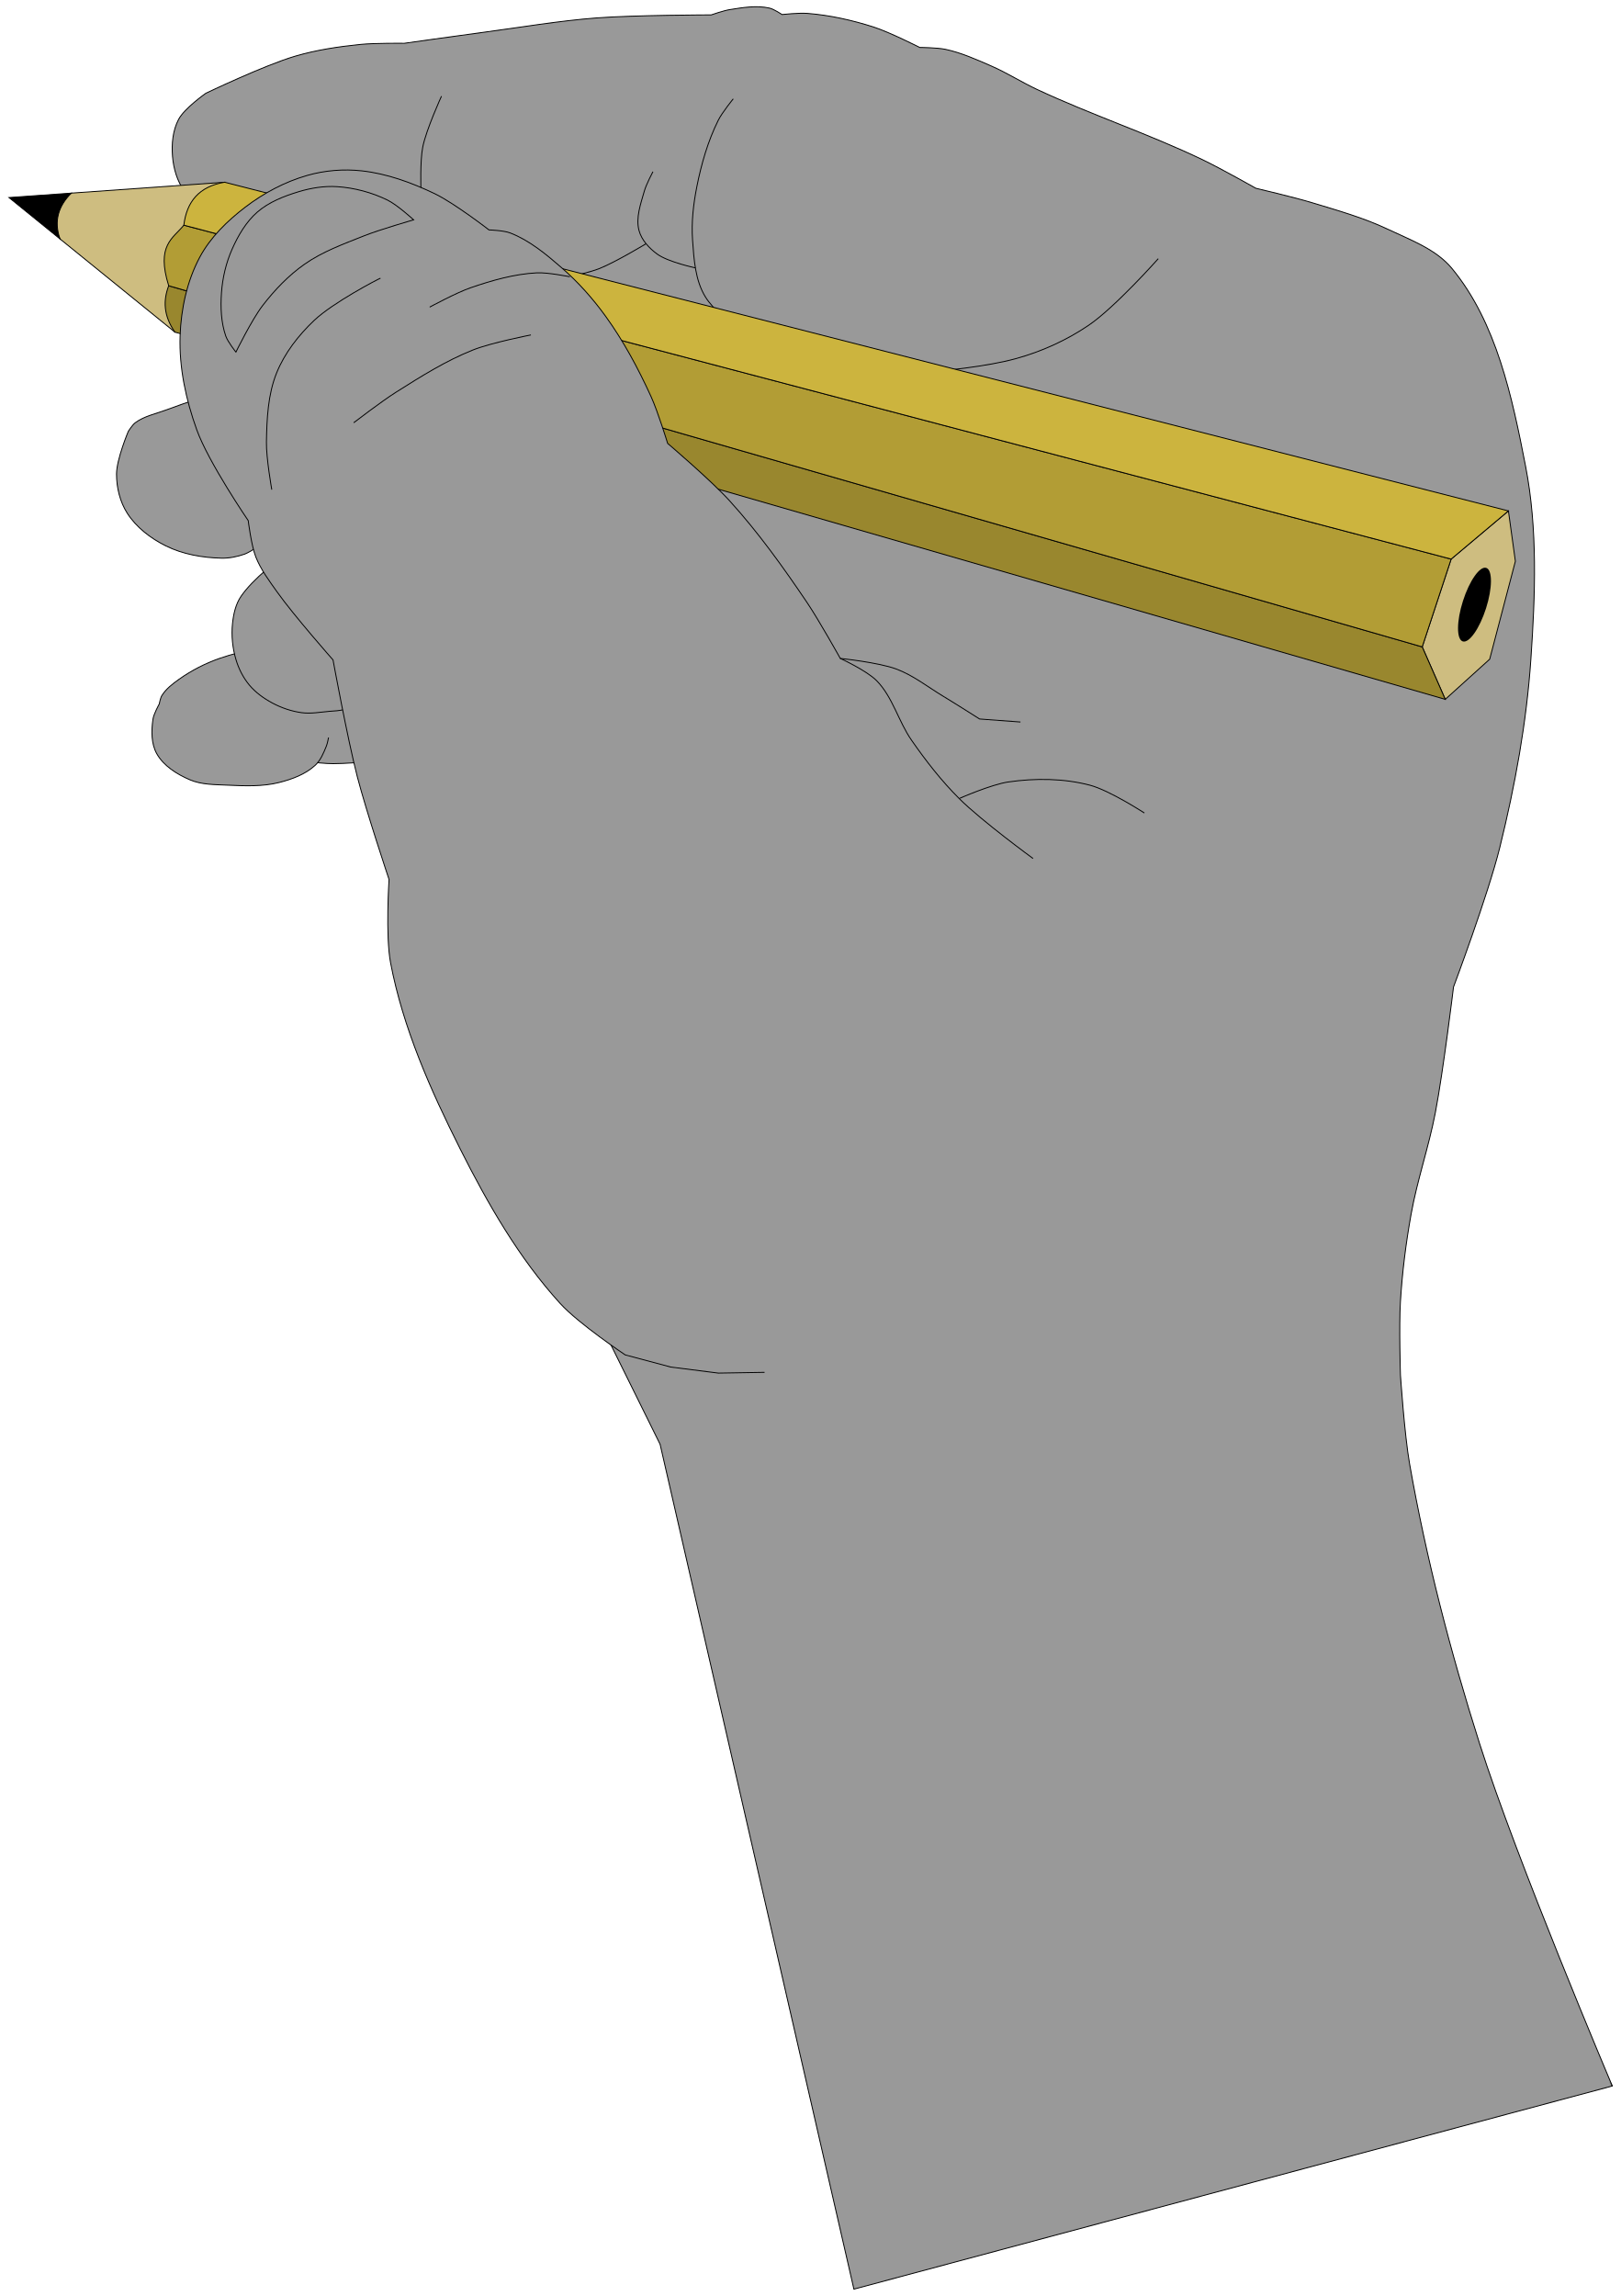
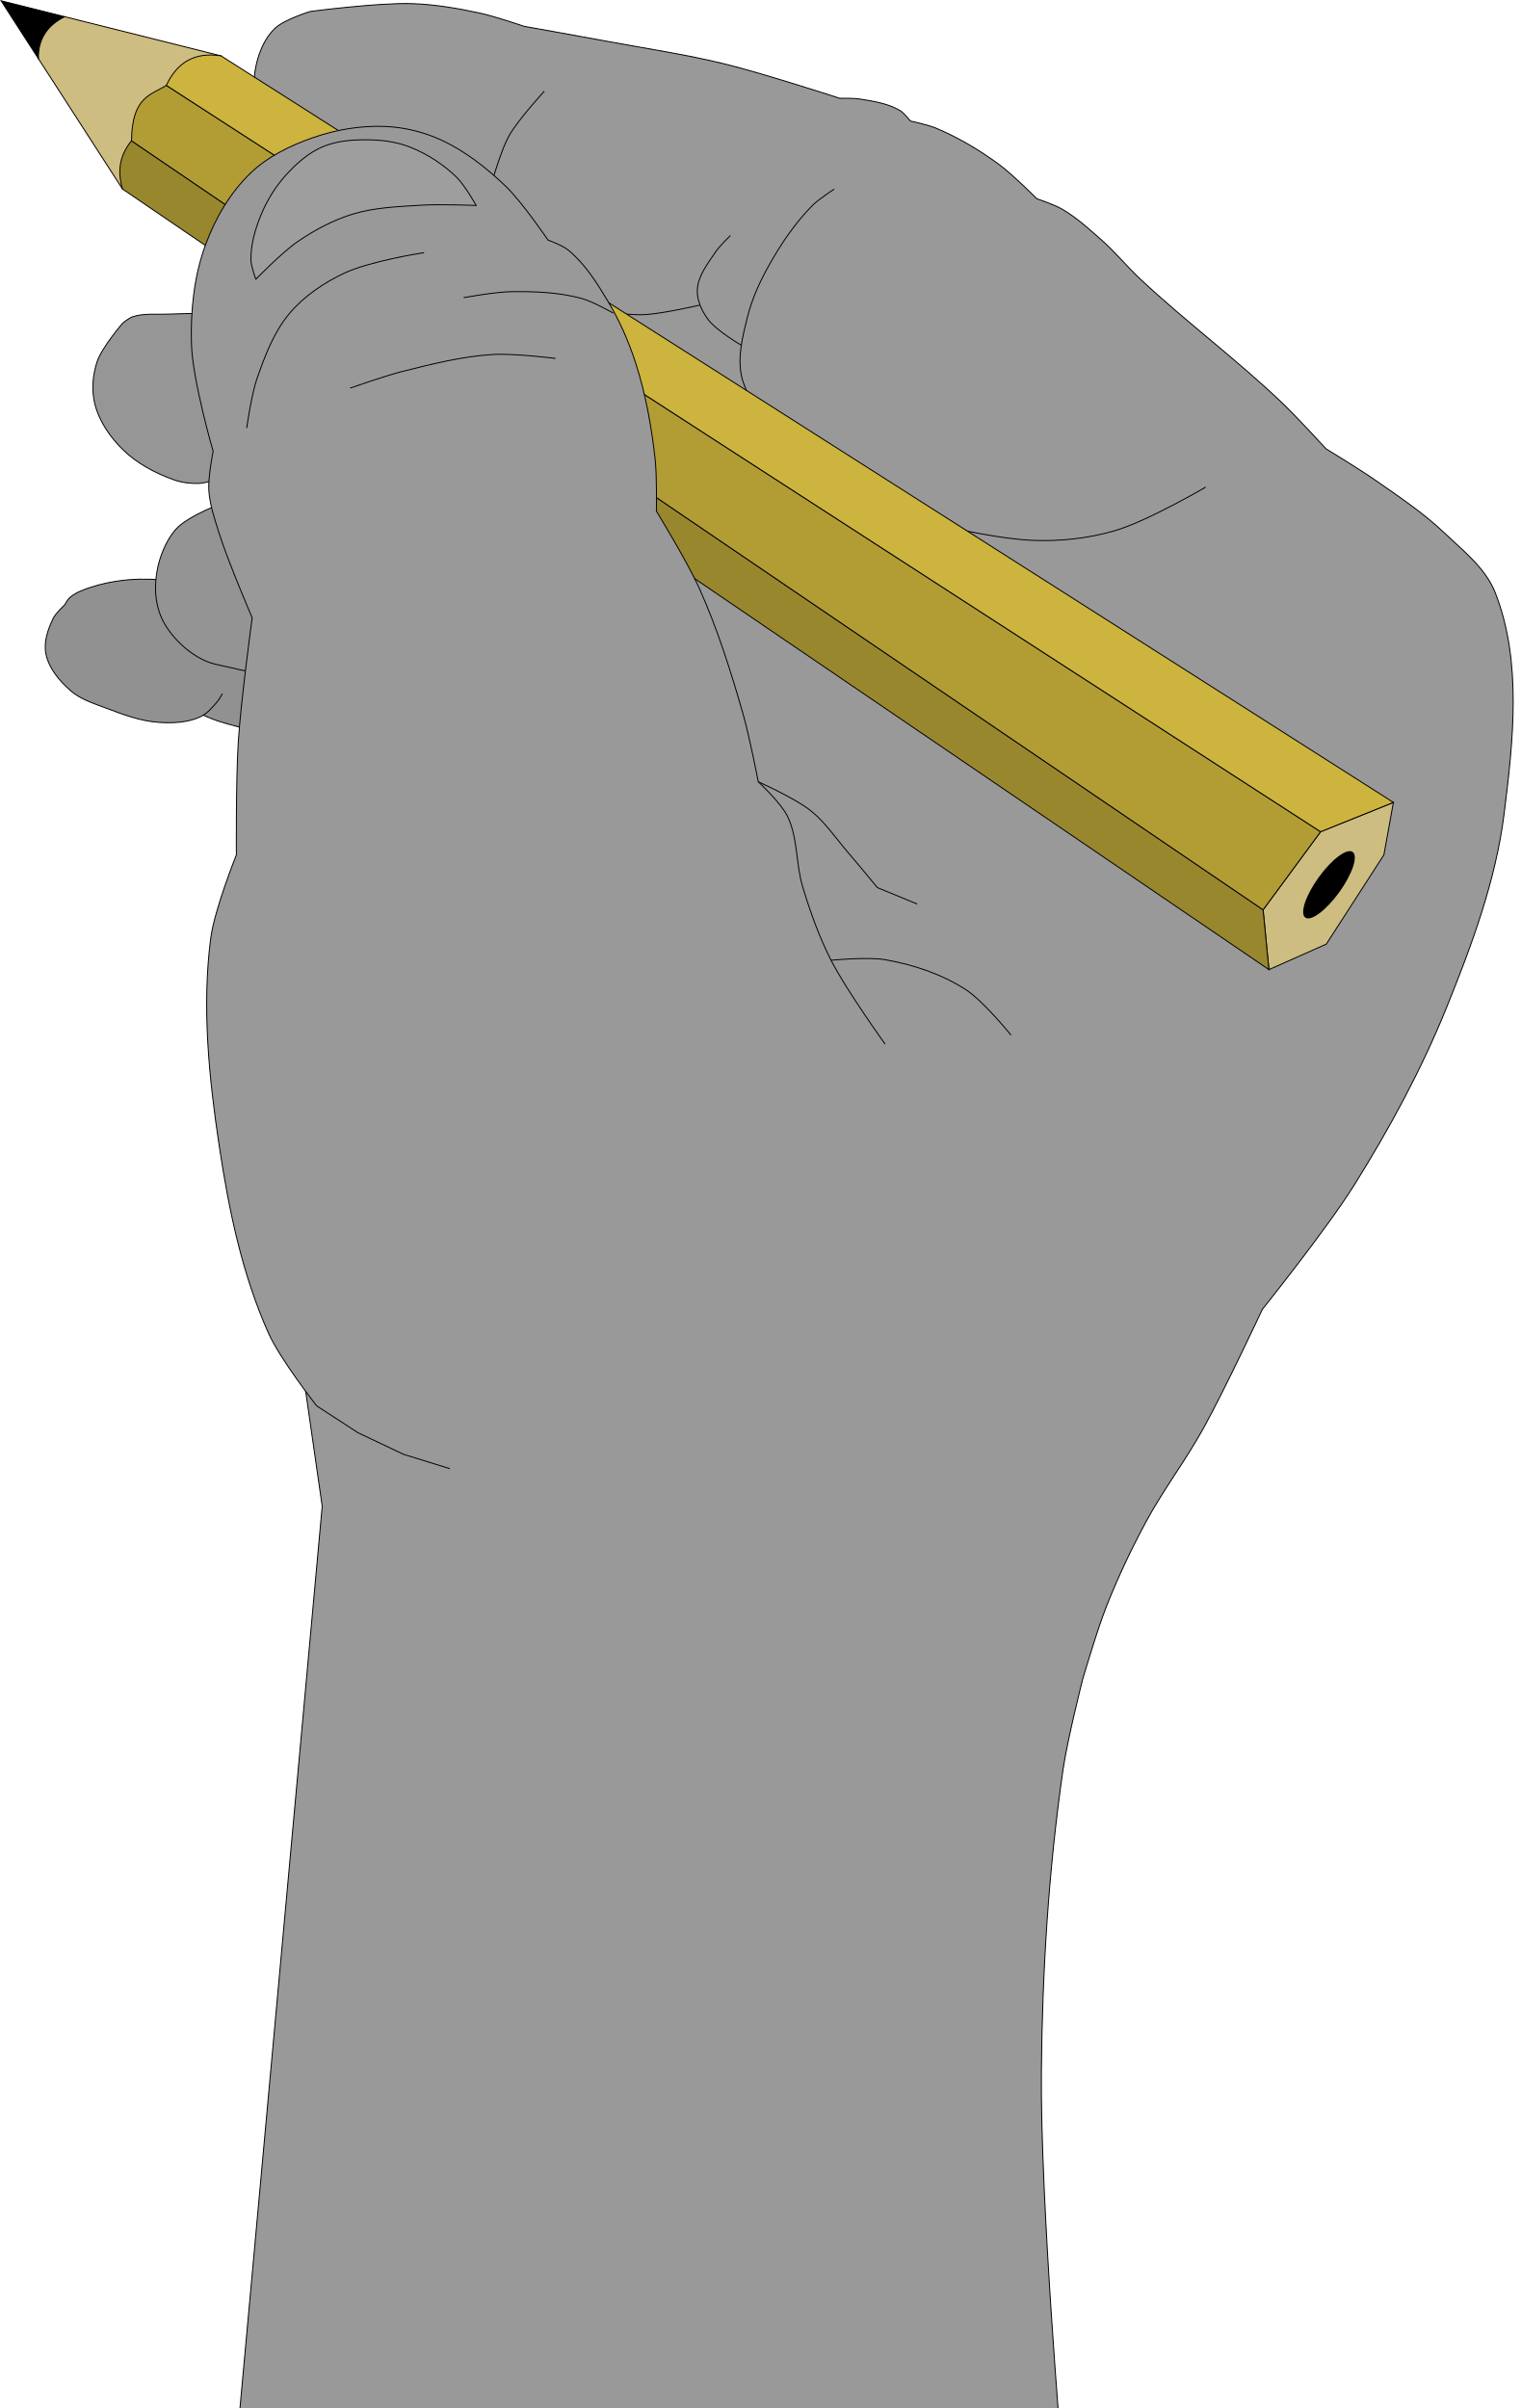
- <svg xmlns="http://www.w3.org/2000/svg" width="1800" height="2550" viewBox="0 0 476.25 674.687" version="1.1" id="svg5" xml:space="preserve">
+ <svg xmlns="http://www.w3.org/2000/svg" width="1610" height="2550" viewBox="0 0 425.979 674.687" version="1.1" id="svg5" xml:space="preserve">
  <defs id="defs2" />
-   <g id="g3337" transform="translate(-77.44601,-70.36986)">
-     <g id="g328" style="fill:#999999;fill-opacity:1">
+   <g id="g3337" transform="rotate(18.12902,441.9996,-185.741)">
+     <g id="g328" style="fill:#999999;fill-opacity:1" transform="translate(25.43342,6.530571)">
      <path style="fill:#999999;fill-opacity:1;stroke:#000000;stroke-width:0.265px;stroke-linecap:butt;stroke-linejoin:miter;stroke-opacity:1" d="m 319.465,309.677 c 0,0 -56.645,27.142 -69.41,53.393 -13.167,27.077 0.89,90.322 0.89,90.322 l 20.467,41.379 56.952,248.275 222.848,-59.695 -163.602,-312.731" id="path1793" />
-       <g id="g8078" style="display:inline;fill:#999999;fill-opacity:1">
-         <path style="fill:#999999;fill-opacity:1;stroke:#000000;stroke-width:0.265px;stroke-linecap:butt;stroke-linejoin:miter;stroke-opacity:1" d="m 162.625,293.437 c 0,0 8.468,1.359 12.736,1.335 14.352,-0.083 42.768,-4.98 42.768,-4.98 l 8.338,-31.17 -69.793,12.902" id="path1795" />
-         <path style="display:inline;fill:#999999;fill-opacity:1;stroke:#000000;stroke-width:0.265px;stroke-linecap:butt;stroke-linejoin:miter;stroke-opacity:1" d="m 184.878,255.431 c 0,0 -29.083,3.613 -42.827,8.377 -4.232,1.467 -8.3,3.546 -11.956,6.135 -1.903,1.348 -3.844,2.833 -5.078,4.811 -0.46,0.737 -0.779,2.488 -0.779,2.488 0,0 -1.624,2.893 -1.851,4.498 -0.474,3.343 -0.534,7.114 1.101,10.068 2.006,3.626 5.945,6.074 9.753,7.708 3.407,1.462 7.308,1.406 11.012,1.573 5.088,0.23 10.322,0.466 15.259,-0.787 3.774,-0.958 7.676,-2.397 10.54,-5.034 1.608,-1.48 2.48,-3.639 3.303,-5.663 0.326,-0.801 0.629,-2.517 0.629,-2.517" id="path943" />
+       <g id="g8078" style="display:inline;fill:#919191;fill-opacity:1">
+         <path style="fill:#919191;fill-opacity:1;stroke:#000000;stroke-width:0.265px;stroke-linecap:butt;stroke-linejoin:miter;stroke-opacity:1" d="m 162.625,293.437 c 0,0 8.468,1.359 12.736,1.335 14.352,-0.083 42.768,-4.98 42.768,-4.98 l 8.338,-31.17 -69.793,12.902" id="path1795" />
+         <path style="display:inline;fill:#919191;fill-opacity:1;stroke:#000000;stroke-width:0.265px;stroke-linecap:butt;stroke-linejoin:miter;stroke-opacity:1" d="m 184.878,255.431 c 0,0 -29.083,3.613 -42.827,8.377 -4.232,1.467 -8.3,3.546 -11.956,6.135 -1.903,1.348 -3.844,2.833 -5.078,4.811 -0.46,0.737 -0.779,2.488 -0.779,2.488 0,0 -1.624,2.893 -1.851,4.498 -0.474,3.343 -0.534,7.114 1.101,10.068 2.006,3.626 5.945,6.074 9.753,7.708 3.407,1.462 7.308,1.406 11.012,1.573 5.088,0.23 10.322,0.466 15.259,-0.787 3.774,-0.958 7.676,-2.397 10.54,-5.034 1.608,-1.48 2.48,-3.639 3.303,-5.663 0.326,-0.801 0.629,-2.517 0.629,-2.517" id="path943" />
      </g>
      <g id="g6545" style="fill:#999999;fill-opacity:1">
        <path style="display:inline;fill:#999999;fill-opacity:1;stroke:#000000;stroke-width:0.265px;stroke-linecap:butt;stroke-linejoin:miter;stroke-opacity:1" d="m 147.018,133.986 c 0,0 -6.035,-1.156 -8.753,-2.507 -2.49,-1.238 -5.041,-2.755 -6.674,-5.006 -2.094,-2.885 -3.152,-6.57 -3.448,-10.122 -0.306,-3.669 0.066,-7.643 1.78,-10.901 1.721,-3.272 8.009,-7.675 8.009,-7.675 0,0 17.161,-8.228 26.251,-10.901 6.217,-1.828 12.686,-2.788 19.132,-3.448 4.28,-0.438 12.903,-0.334 12.903,-0.334 0,0 15.493,-2.195 23.248,-3.226 11.078,-1.472 22.116,-3.374 33.259,-4.227 11.206,-0.858 33.704,-0.89 33.704,-0.89 0,0 3.585,-1.26 5.45,-1.557 3.847,-0.614 7.876,-1.291 11.68,-0.445 1.344,0.299 3.671,1.891 3.671,1.891 0,0 4.974,-0.53 7.453,-0.334 6.604,0.523 13.157,1.985 19.466,4.004 4.711,1.508 13.571,6.007 13.571,6.007 0,0 5.092,0.026 7.564,0.556 4.668,1 9.083,2.986 13.459,4.894 4.621,2.015 8.893,4.761 13.459,6.897 15.908,7.439 32.658,12.998 48.498,20.578 5.387,2.578 15.795,8.454 15.795,8.454 0,0 11.04,2.585 16.463,4.227 7.52,2.277 15.148,4.42 22.247,7.786 6.676,3.166 14.212,5.865 18.91,11.568 13.13,15.938 17.671,37.787 21.613,58.057 3.605,18.537 2.852,37.79 1.573,56.631 -1.267,18.664 -4.645,37.21 -9.124,55.373 -3.452,14.001 -13.617,41.062 -13.617,41.062 0,0 -3.002,24.713 -5.339,36.93 -1.919,10.034 -5.312,19.756 -7.119,29.811 -1.535,8.543 -2.626,17.185 -3.148,25.85 -0.431,7.145 0.015,21.473 0.015,21.473 0,0 1.176,17.48 2.689,26.092 4.882,27.791 12.005,55.225 20.543,82.119 10.89,34.304 39.013,100.678 39.013,100.678" id="path923" />
        <path style="fill:#999999;fill-opacity:1;stroke:#000000;stroke-width:0.265px;stroke-linecap:butt;stroke-linejoin:miter;stroke-opacity:1" d="m 281.828,149.093 c 0,0 -8.032,-1.706 -11.256,-4.053 -2.357,-1.716 -4.594,-4.105 -5.349,-6.922 -1.013,-3.782 0.505,-7.874 1.573,-11.641 0.563,-1.987 2.517,-5.663 2.517,-5.663" id="path931" />
        <path style="fill:#999999;fill-opacity:1;stroke:#000000;stroke-width:0.265px;stroke-linecap:butt;stroke-linejoin:miter;stroke-opacity:1" d="m 304.533,173.962 c 0,0 -15.317,-9.05 -19.803,-16.338 -2.988,-4.853 -3.369,-10.99 -3.775,-16.675 -0.375,-5.247 0.234,-10.571 1.258,-15.731 1.33,-6.701 3.251,-13.389 6.292,-19.506 1.14,-2.293 4.405,-6.292 4.405,-6.292" id="path929" />
        <path style="fill:#999999;fill-opacity:1;stroke:#000000;stroke-width:0.265px;stroke-linecap:butt;stroke-linejoin:miter;stroke-opacity:1" d="m 267.288,141.99 c 0,0 -8.899,5.377 -13.705,7.296 -2.793,1.115 -8.694,2.413 -8.694,2.413" id="path933" />
        <path style="fill:#999999;fill-opacity:1;stroke:#000000;stroke-width:0.265px;stroke-linecap:butt;stroke-linejoin:miter;stroke-opacity:1" d="m 201.138,126.009 c 0,0 -0.283,-8.365 0.532,-12.432 1.044,-5.205 5.506,-14.944 5.506,-14.944" id="path935" />
        <path style="fill:#999999;fill-opacity:1;stroke:#000000;stroke-width:0.265px;stroke-linecap:butt;stroke-linejoin:miter;stroke-opacity:1" d="m 417.797,146.385 c 0,0 -12.656,14.274 -20.467,19.577 -6.479,4.399 -13.807,7.709 -21.357,9.789 -16.563,4.562 -51.239,5.543 -51.239,5.543" id="path1057" />
      </g>
-       <path style="display:inline;fill:#999999;fill-opacity:1;stroke:#000000;stroke-width:0.265px;stroke-linecap:butt;stroke-linejoin:miter;stroke-opacity:1" d="m 177.296,222.649 c 0,0 -22.021,12.774 -29.011,22.925 -1.59,2.308 -2.226,5.235 -2.517,8.023 -0.369,3.537 0.005,7.211 1.023,10.618 0.805,2.697 2.127,5.313 3.933,7.472 1.834,2.192 4.243,3.924 6.764,5.27 2.655,1.418 5.591,2.425 8.573,2.832 2.705,0.369 5.461,-0.149 8.18,-0.393 1.484,-0.134 3.014,-0.125 4.431,-0.586 15.123,-4.916 41.931,-22.75 41.931,-22.75" id="path941" />
-       <path style="fill:#999999;fill-opacity:1;stroke:#000000;stroke-width:0.265px;stroke-linecap:butt;stroke-linejoin:miter;stroke-opacity:1" d="m 158.725,179.962 c 0,0 -21.735,6.865 -32.406,10.854 -3.083,1.153 -6.485,1.809 -9.124,3.775 -0.867,0.646 -2.045,2.517 -2.045,2.517 0,0 -3.459,8.234 -3.461,12.585 -0.002,3.969 1.012,8.137 3.146,11.484 2.66,4.172 6.893,7.398 11.326,9.596 5.004,2.481 10.776,3.493 16.36,3.618 2.304,0.052 4.633,-0.433 6.81,-1.188 1,-0.346 2.794,-1.507 2.794,-1.507 l 35.411,-17.519" id="path939" />
+       <path style="display:inline;fill:#949494;fill-opacity:1;stroke:#000000;stroke-width:0.265px;stroke-linecap:butt;stroke-linejoin:miter;stroke-opacity:1" d="m 177.296,222.649 c 0,0 -22.021,12.774 -29.011,22.925 -1.59,2.308 -2.226,5.235 -2.517,8.023 -0.369,3.537 0.005,7.211 1.023,10.618 0.805,2.697 2.127,5.313 3.933,7.472 1.834,2.192 4.243,3.924 6.764,5.27 2.655,1.418 5.591,2.425 8.573,2.832 2.705,0.369 5.461,-0.149 8.18,-0.393 1.484,-0.134 3.014,-0.125 4.431,-0.586 15.123,-4.916 41.931,-22.75 41.931,-22.75" id="path941" />
+       <path style="fill:#969696;fill-opacity:1;stroke:#000000;stroke-width:0.265px;stroke-linecap:butt;stroke-linejoin:miter;stroke-opacity:1" d="m 158.725,179.962 c 0,0 -21.735,6.865 -32.406,10.854 -3.083,1.153 -6.485,1.809 -9.124,3.775 -0.867,0.646 -2.045,2.517 -2.045,2.517 0,0 -3.459,8.234 -3.461,12.585 -0.002,3.969 1.012,8.137 3.146,11.484 2.66,4.172 6.893,7.398 11.326,9.596 5.004,2.481 10.776,3.493 16.36,3.618 2.304,0.052 4.633,-0.433 6.81,-1.188 1,-0.346 2.794,-1.507 2.794,-1.507 l 35.411,-17.519" id="path939" />
    </g>
    <g id="g6537" transform="translate(47.82183,7.507445)">
      <path style="fill:#cebd80;fill-opacity:1;stroke:#000000;stroke-width:0.265px;stroke-linecap:butt;stroke-linejoin:miter;stroke-opacity:1" d="m 472.872,212.997 -16.832,14.158 -8.495,25.799 6.764,15.416 13.057,-11.798 7.551,-28.788 z" id="path5494" />
      <ellipse style="fill:#000000;fill-opacity:1;stroke:none;stroke-width:1;stroke-linejoin:round;stroke-dasharray:none;stroke-opacity:1" id="path5548" cx="514.124" cy="88.397" rx="3.559" ry="11.339" transform="rotate(17.70191)" />
      <path style="fill:#cebd80;fill-opacity:1;stroke:#000000;stroke-width:0.265px;stroke-linecap:butt;stroke-linejoin:miter;stroke-opacity:1" d="m 95.644,116.409 -45.062,3.201 -7.868,3.971 4.534,9.488 33.766,27.386 z" id="path6528" />
      <path style="display:inline;fill:#99872e;fill-opacity:1;stroke:#000000;stroke-width:0.265px;stroke-linecap:butt;stroke-linejoin:miter;stroke-opacity:1" d="M 447.545,252.953 79.199,146.83 c -1.628,4.263 -1.578,8.736 1.815,13.626 L 454.309,268.37 Z" id="path6488" />
      <path style="display:inline;fill:#b29d35;fill-opacity:1;stroke:#000000;stroke-width:0.265px;stroke-linecap:butt;stroke-linejoin:miter;stroke-opacity:1" d="M 456.04,227.155 83.648,129.032 c -3.229,3.937 -8.179,5.907 -4.449,17.798 L 447.545,252.953 Z" id="path6486" />
      <path style="fill:#ccb43e;fill-opacity:1;stroke:#000000;stroke-width:0.265px;stroke-linecap:butt;stroke-linejoin:miter;stroke-opacity:1" d="M 472.872,212.997 95.644,116.409 c -7.531,1.227 -11.173,5.736 -11.996,12.623 l 372.391,98.123 z" id="path6484" />
      <path style="fill:#000000;fill-opacity:1;stroke:#000000;stroke-width:0.265px;stroke-linecap:butt;stroke-linejoin:miter;stroke-opacity:1" d="m 32.258,120.912 14.99,12.158 C 45.409,127.807 46.788,123.39 50.582,119.61 Z" id="path6492" />
    </g>
-     <g id="g3286" style="fill:#999999;fill-opacity:1">
+     <g id="g3286" style="fill:#999999;fill-opacity:1" transform="translate(25.43342,6.530571)">
      <path style="fill:#999999;fill-opacity:1;stroke:#000000;stroke-width:0.265px;stroke-linecap:butt;stroke-linejoin:miter;stroke-opacity:1" d="m 377.307,282.536 -12.013,-0.89 c 0,0 -7.083,-4.508 -10.679,-6.674 -4.554,-2.744 -8.811,-6.153 -13.793,-8.009 -5.234,-1.949 -16.463,-3.115 -16.463,-3.115 0,0 -6.218,-11.17 -9.789,-16.463 -6.985,-10.352 -14.299,-20.563 -22.692,-29.811 -5.572,-6.139 -18.242,-16.908 -18.242,-16.908 0,0 -2.869,-9.355 -4.894,-13.793 -3.749,-8.218 -8.058,-16.26 -13.348,-23.582 -3.751,-5.192 -8.065,-10.04 -12.903,-14.238 -4.598,-3.99 -9.448,-8.042 -15.128,-10.234 -1.957,-0.755 -6.229,-0.89 -6.229,-0.89 0,0 -10.227,-7.914 -16.018,-10.679 -6.731,-3.214 -13.943,-5.856 -21.357,-6.674 -5.325,-0.587 -10.866,-0.137 -16.018,1.335 -6.569,1.877 -12.817,5.192 -18.242,9.344 -5.253,4.02 -10.227,8.851 -13.348,14.683 -3.751,7.009 -5.508,15.192 -5.784,23.137 -0.324,9.333 1.731,18.799 4.894,27.586 3.465,9.624 15.128,26.696 15.128,26.696 0,0 0.889,7.297 2.225,10.679 1.467,3.714 3.917,6.978 6.229,10.234 5.003,7.045 16.463,20.022 16.463,20.022 0,0 4.208,22.965 7.119,34.26 2.634,10.221 9.344,30.256 9.344,30.256 0,0 -1.08,16.457 0.445,24.472 3.641,19.133 11.714,37.328 20.467,54.727 8.098,16.097 17.242,32.054 29.366,45.384 5.47,6.015 19.132,15.128 19.132,15.128 l 13.348,3.559 14.016,1.78 13.571,-0.222" id="path921" />
-       <path style="fill:#999999;fill-opacity:1;stroke:#000000;stroke-width:0.265px;stroke-linecap:butt;stroke-linejoin:miter;stroke-opacity:1" d="m 146.77,173.827 c 0,0 4.653,-9.519 7.865,-13.686 3.509,-4.552 7.567,-8.81 12.27,-12.113 5.278,-3.707 11.469,-5.952 17.461,-8.337 4.761,-1.895 14.63,-4.719 14.63,-4.719 0,0 -4.814,-4.41 -7.708,-5.82 -4.585,-2.234 -9.697,-3.605 -14.787,-3.933 -3.8,-0.245 -7.682,0.388 -11.326,1.494 -4.308,1.308 -8.715,3.024 -12.113,5.978 -3.304,2.872 -5.614,6.855 -7.394,10.854 -1.799,4.044 -2.836,8.484 -3.146,12.899 -0.297,4.232 -0.123,8.653 1.258,12.663 0.607,1.76 2.989,4.719 2.989,4.719 z" id="path947" />
+       <path style="fill:#9e9e9e;fill-opacity:1;stroke:#000000;stroke-width:0.265px;stroke-linecap:butt;stroke-linejoin:miter;stroke-opacity:1" d="m 146.77,173.827 c 0,0 4.653,-9.519 7.865,-13.686 3.509,-4.552 7.567,-8.81 12.27,-12.113 5.278,-3.707 11.469,-5.952 17.461,-8.337 4.761,-1.895 14.63,-4.719 14.63,-4.719 0,0 -4.814,-4.41 -7.708,-5.82 -4.585,-2.234 -9.697,-3.605 -14.787,-3.933 -3.8,-0.245 -7.682,0.388 -11.326,1.494 -4.308,1.308 -8.715,3.024 -12.113,5.978 -3.304,2.872 -5.614,6.855 -7.394,10.854 -1.799,4.044 -2.836,8.484 -3.146,12.899 -0.297,4.232 -0.123,8.653 1.258,12.663 0.607,1.76 2.989,4.719 2.989,4.719 z" id="path947" />
      <path style="fill:#999999;fill-opacity:1;stroke:#000000;stroke-width:0.265px;stroke-linecap:butt;stroke-linejoin:miter;stroke-opacity:1" d="m 181.378,194.592 c 0,0 8.109,-6.239 12.427,-8.967 7.281,-4.6 14.647,-9.251 22.653,-12.427 5.438,-2.158 16.989,-4.405 16.989,-4.405" id="path949" />
      <path style="fill:#999999;fill-opacity:1;stroke:#000000;stroke-width:0.265px;stroke-linecap:butt;stroke-linejoin:miter;stroke-opacity:1" d="m 244.888,151.699 c 0,0 -6.455,-1.323 -9.711,-1.154 -6.657,0.346 -13.205,2.231 -19.506,4.405 -4.169,1.438 -11.956,5.663 -11.956,5.663" id="path951" />
      <path style="fill:#999999;fill-opacity:1;stroke:#000000;stroke-width:0.265px;stroke-linecap:butt;stroke-linejoin:miter;stroke-opacity:1" d="m 189.243,152.118 c -0.787,0.315 -13.912,7.122 -19.506,12.427 -4.582,4.346 -8.65,9.559 -11.012,15.416 -2.557,6.341 -2.871,13.457 -2.989,20.293 -0.081,4.696 1.573,14.001 1.573,14.001" id="path953" />
      <path style="fill:#999999;fill-opacity:1;stroke:#000000;stroke-width:0.265px;stroke-linecap:butt;stroke-linejoin:miter;stroke-opacity:1" d="m 324.36,263.848 c 0,0 7.778,3.576 10.709,6.567 4.721,4.818 6.376,11.922 10.225,17.461 4.21,6.06 8.775,11.937 14.001,17.147 6.6,6.58 21.709,17.619 21.709,17.619" id="path955" />
      <path style="fill:#999999;fill-opacity:1;stroke:#000000;stroke-width:0.265px;stroke-linecap:butt;stroke-linejoin:miter;stroke-opacity:1" d="m 359.294,305.023 c 0,0 9.434,-4.152 14.472,-4.877 7.895,-1.135 16.193,-1.072 23.911,0.944 5.809,1.517 16.046,8.18 16.046,8.18" id="path957" />
    </g>
  </g>
</svg>
